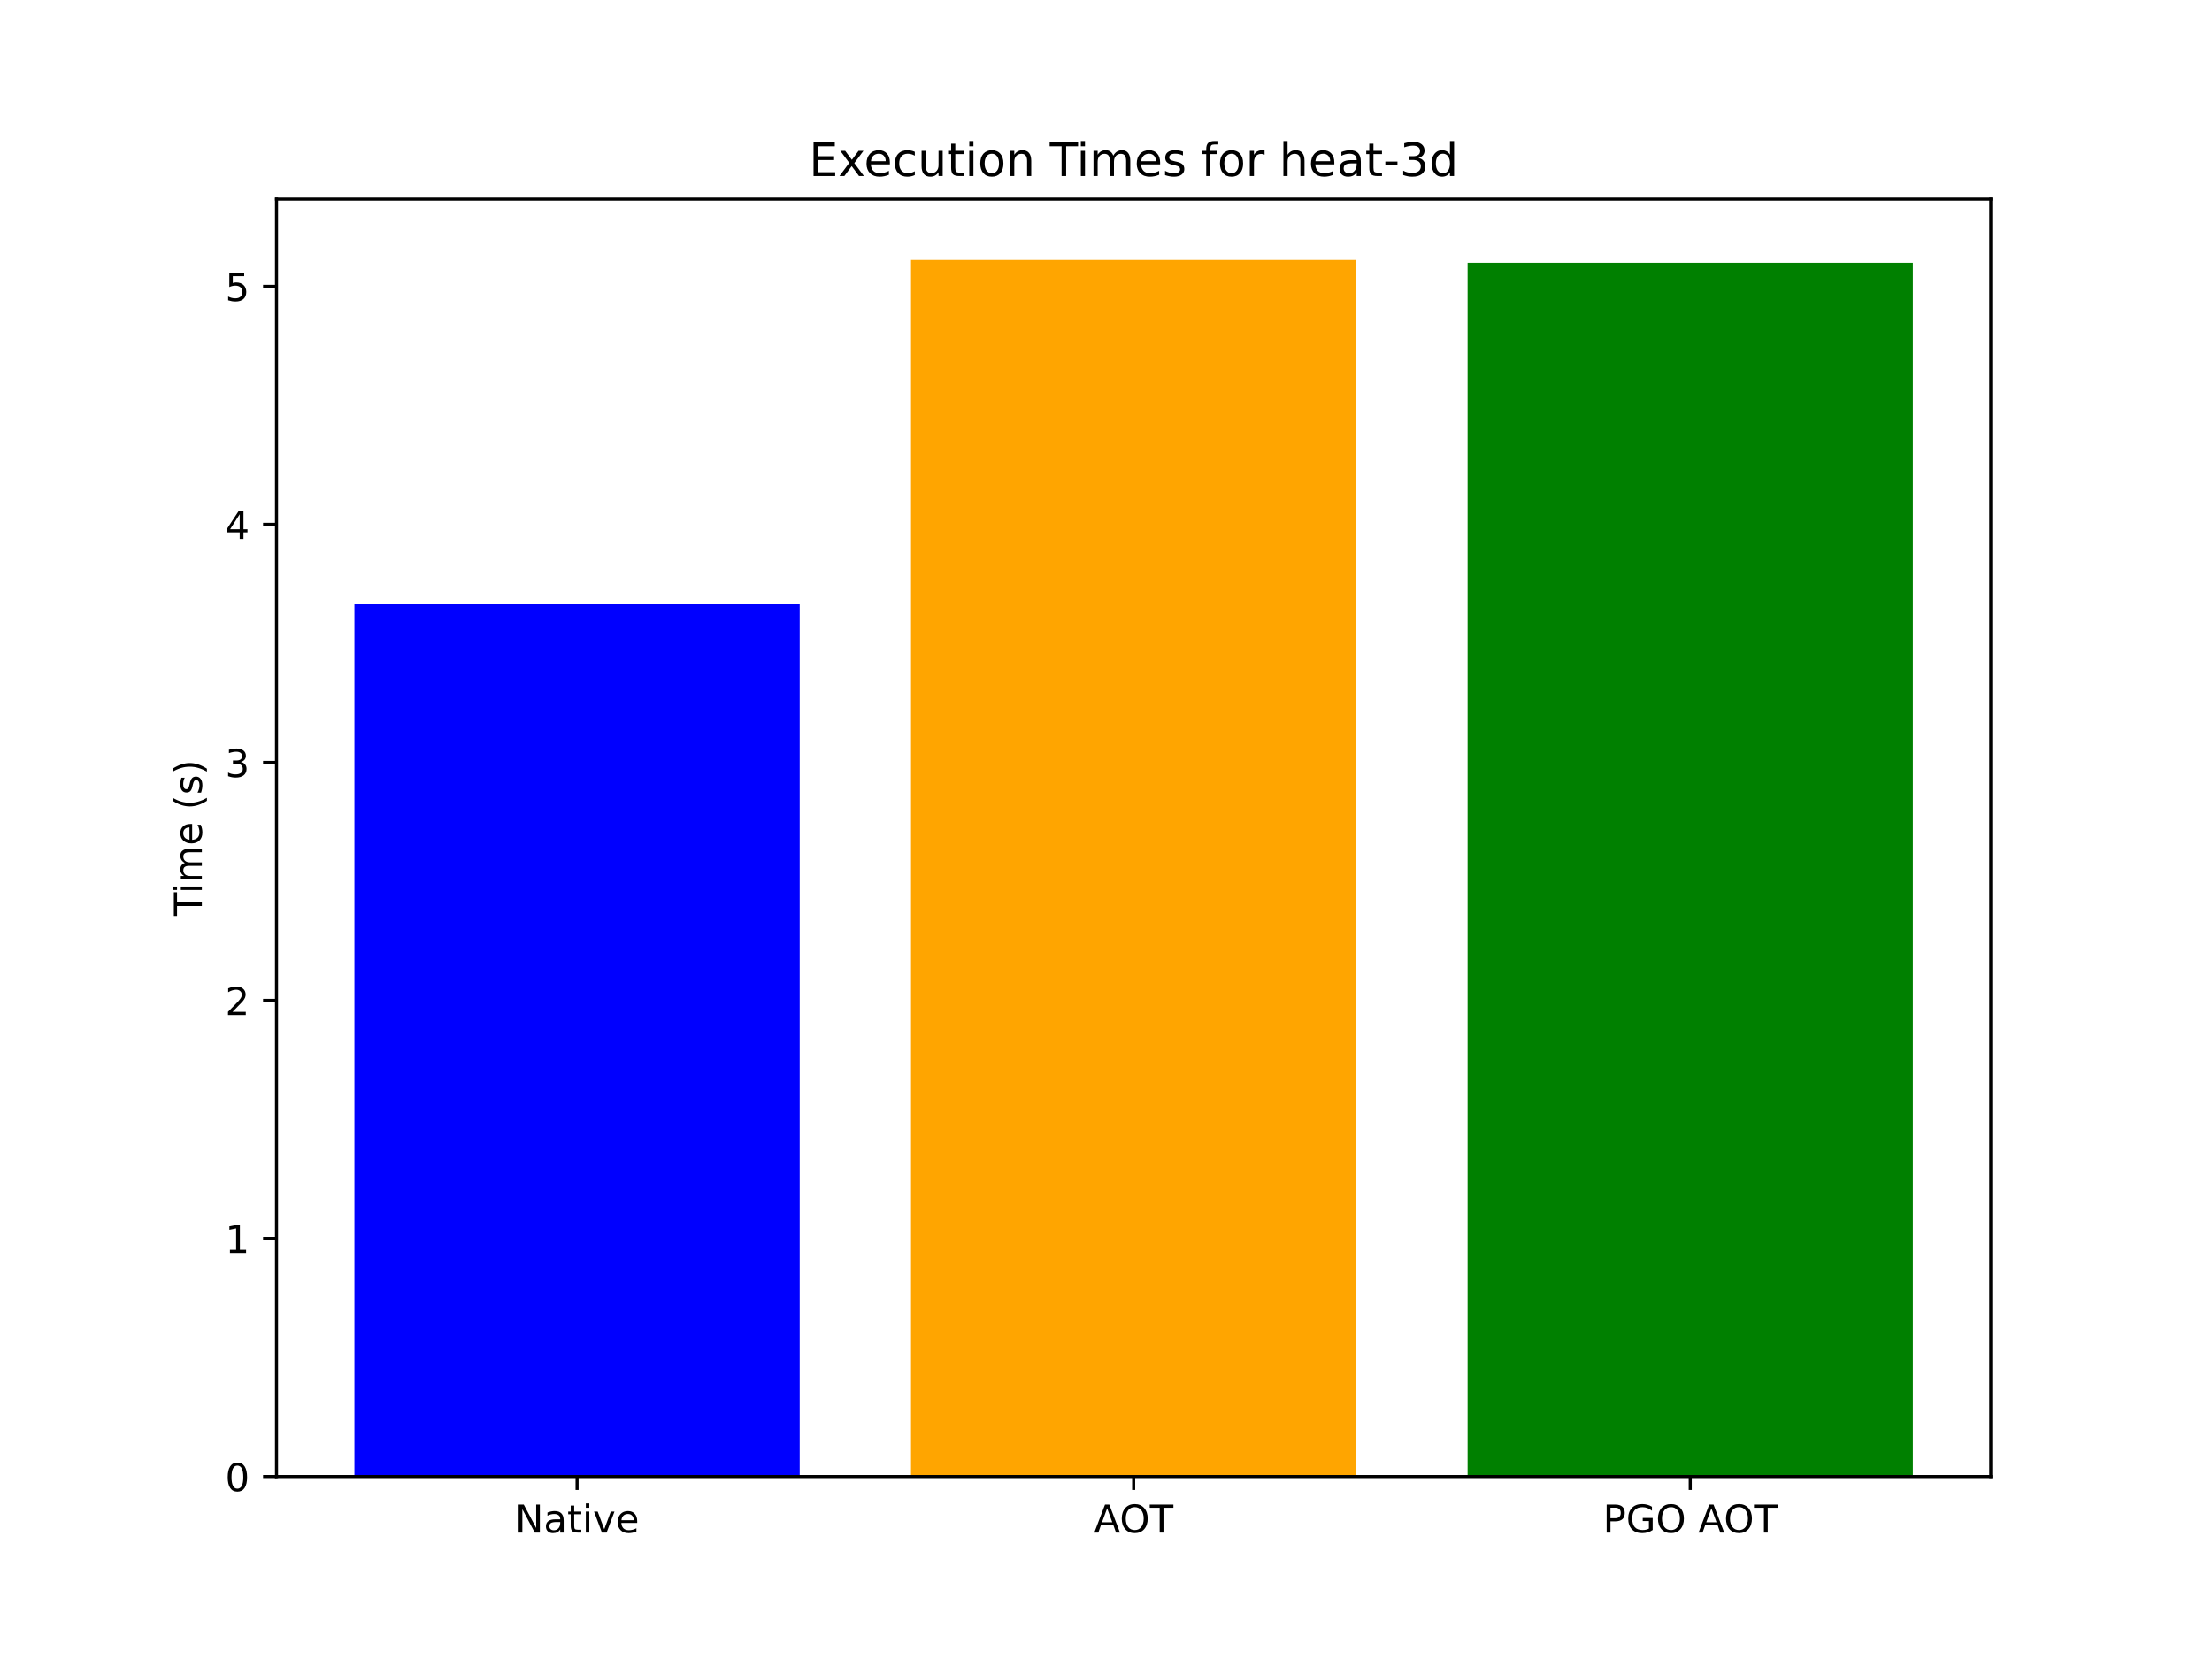
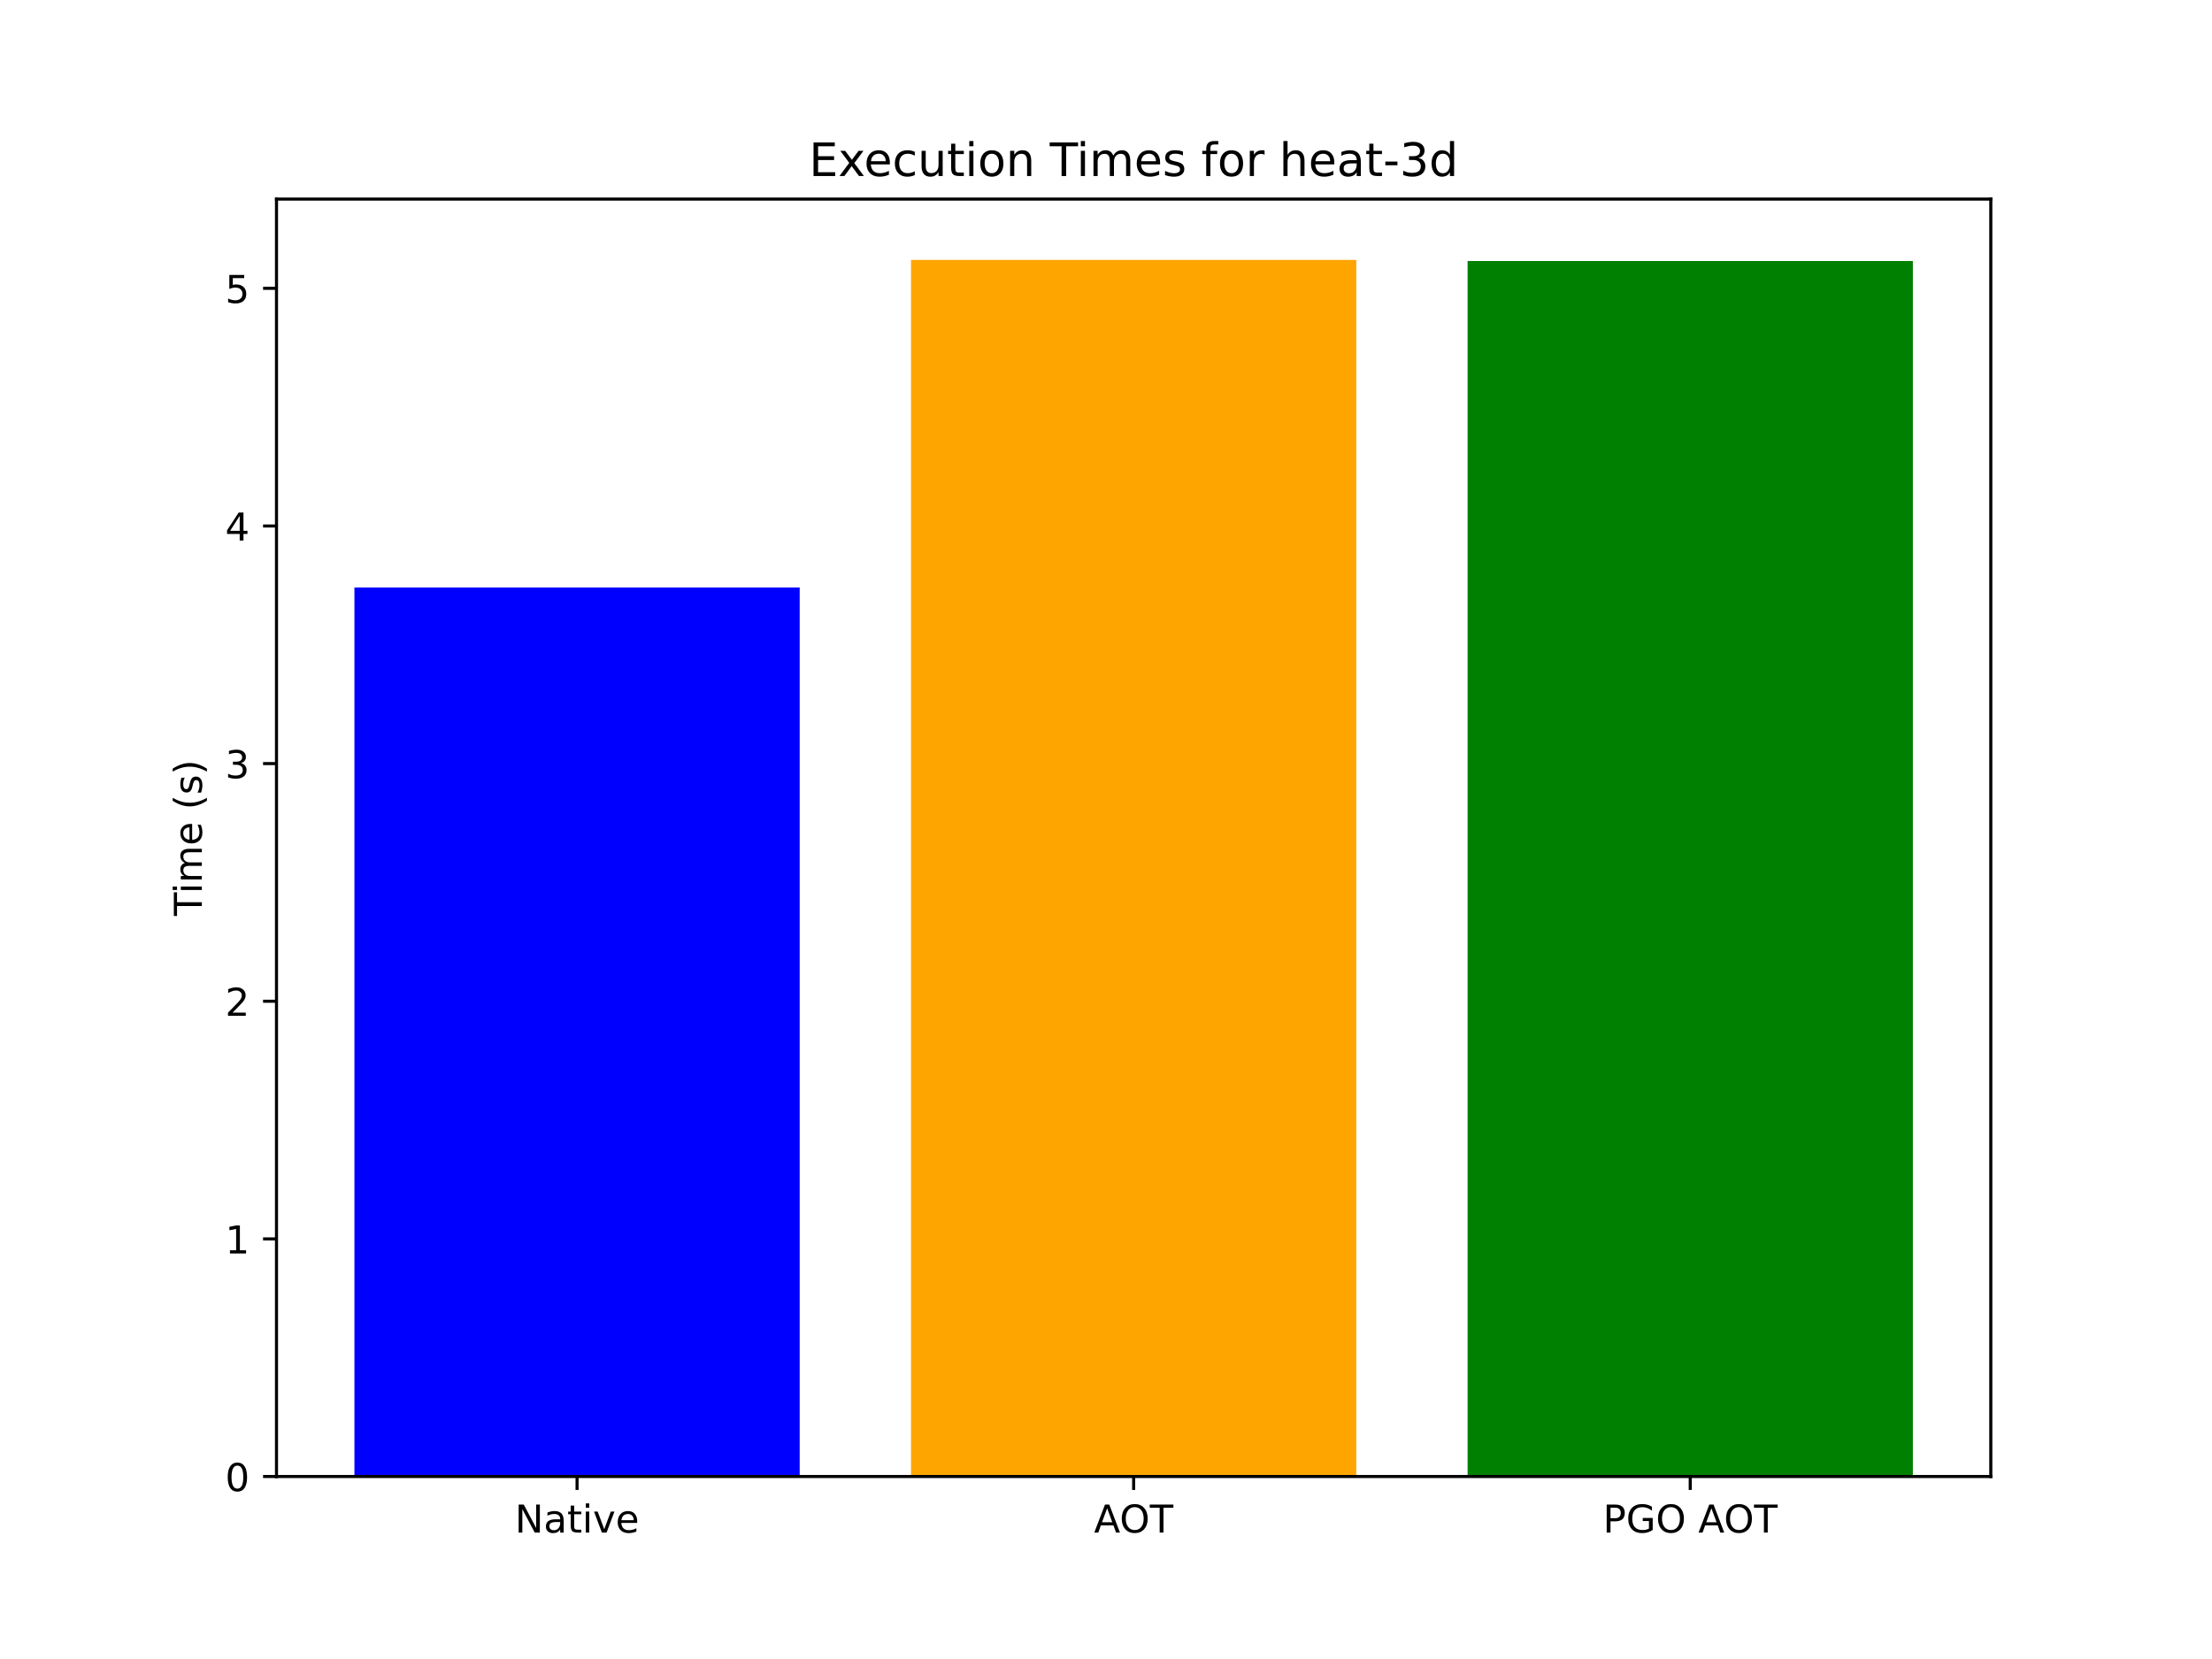
<svg xmlns="http://www.w3.org/2000/svg" xmlns:xlink="http://www.w3.org/1999/xlink" width="576pt" height="432pt" viewBox="0 0 576 432" version="1.1">
  <defs>
    <style type="text/css">*{stroke-linejoin: round; stroke-linecap: butt}</style>
  </defs>
  <g id="figure_1">
    <g id="patch_1">
      <path d="M 0 432  L 576 432  L 576 0  L 0 0  z " style="fill: #ffffff" />
    </g>
    <g id="axes_1">
      <g id="patch_2">
        <path d="M 72 384.48  L 518.4 384.48  L 518.4 51.84  L 72 51.84  z " style="fill: #ffffff" />
      </g>
      <g id="patch_3">
-         <path d="M 92.291 384.48  L 208.239 384.48  L 208.239 157.356  L 92.291 157.356  z " clip-path="url(#pc49a3d80c2)" style="fill: #0000ff" />
+         <path d="M 92.291 384.48  L 208.239 384.48  L 208.239 152.992  L 92.291 152.992  z " clip-path="url(#p940ca50bfd)" style="fill: #0000ff" />
      </g>
      <g id="patch_4">
-         <path d="M 237.226 384.48  L 353.174 384.48  L 353.174 67.68  L 237.226 67.68  z " clip-path="url(#pc49a3d80c2)" style="fill: #ffa500" />
+         <path d="M 237.226 384.48  L 353.174 384.48  L 353.174 67.68  L 237.226 67.68  z " clip-path="url(#p940ca50bfd)" style="fill: #ffa500" />
      </g>
      <g id="patch_5">
-         <path d="M 382.161 384.48  L 498.109 384.48  L 498.109 68.419  L 382.161 68.419  z " clip-path="url(#pc49a3d80c2)" style="fill: #008000" />
+         <path d="M 382.161 384.48  L 498.109 384.48  L 498.109 67.972  L 382.161 67.972  z " clip-path="url(#p940ca50bfd)" style="fill: #008000" />
      </g>
      <g id="matplotlib.axis_1">
        <g id="xtick_1">
          <g id="line2d_1">
            <defs>
-               <path id="md9460b1052" d="M 0 0  L 0 3.5  " style="stroke: #000000; stroke-width: 0.8" />
+               <path id="m831165da60" d="M 0 0  L 0 3.5  " style="stroke: #000000; stroke-width: 0.8" />
            </defs>
            <g>
-               <use xlink:href="#md9460b1052" x="150.265" y="384.48" style="stroke: #000000; stroke-width: 0.8" />
+               <use xlink:href="#m831165da60" x="150.265" y="384.48" style="stroke: #000000; stroke-width: 0.8" />
            </g>
          </g>
          <g id="text_1">
            <g transform="translate(134.0751 399.0784) scale(0.1 -0.1)">
              <defs>
                <path id="DejaVuSans-4e" d="M 628 4666  L 1478 4666  L 3547 763  L 3547 4666  L 4159 4666  L 4159 0  L 3309 0  L 1241 3903  L 1241 0  L 628 0  L 628 4666  z " transform="scale(0.015625)" />
                <path id="DejaVuSans-61" d="M 2194 1759  Q 1497 1759 1228 1600  Q 959 1441 959 1056  Q 959 750 1161 570  Q 1363 391 1709 391  Q 2188 391 2477 730  Q 2766 1069 2766 1631  L 2766 1759  L 2194 1759  z M 3341 1997  L 3341 0  L 2766 0  L 2766 531  Q 2569 213 2275 61  Q 1981 -91 1556 -91  Q 1019 -91 701 211  Q 384 513 384 1019  Q 384 1609 779 1909  Q 1175 2209 1959 2209  L 2766 2209  L 2766 2266  Q 2766 2663 2505 2880  Q 2244 3097 1772 3097  Q 1472 3097 1187 3025  Q 903 2953 641 2809  L 641 3341  Q 956 3463 1253 3523  Q 1550 3584 1831 3584  Q 2591 3584 2966 3190  Q 3341 2797 3341 1997  z " transform="scale(0.015625)" />
                <path id="DejaVuSans-74" d="M 1172 4494  L 1172 3500  L 2356 3500  L 2356 3053  L 1172 3053  L 1172 1153  Q 1172 725 1289 603  Q 1406 481 1766 481  L 2356 481  L 2356 0  L 1766 0  Q 1100 0 847 248  Q 594 497 594 1153  L 594 3053  L 172 3053  L 172 3500  L 594 3500  L 594 4494  L 1172 4494  z " transform="scale(0.015625)" />
                <path id="DejaVuSans-69" d="M 603 3500  L 1178 3500  L 1178 0  L 603 0  L 603 3500  z M 603 4863  L 1178 4863  L 1178 4134  L 603 4134  L 603 4863  z " transform="scale(0.015625)" />
                <path id="DejaVuSans-76" d="M 191 3500  L 800 3500  L 1894 563  L 2988 3500  L 3597 3500  L 2284 0  L 1503 0  L 191 3500  z " transform="scale(0.015625)" />
                <path id="DejaVuSans-65" d="M 3597 1894  L 3597 1613  L 953 1613  Q 991 1019 1311 708  Q 1631 397 2203 397  Q 2534 397 2845 478  Q 3156 559 3463 722  L 3463 178  Q 3153 47 2828 -22  Q 2503 -91 2169 -91  Q 1331 -91 842 396  Q 353 884 353 1716  Q 353 2575 817 3079  Q 1281 3584 2069 3584  Q 2775 3584 3186 3129  Q 3597 2675 3597 1894  z M 3022 2063  Q 3016 2534 2758 2815  Q 2500 3097 2075 3097  Q 1594 3097 1305 2825  Q 1016 2553 972 2059  L 3022 2063  z " transform="scale(0.015625)" />
              </defs>
              <use xlink:href="#DejaVuSans-4e" />
              <use xlink:href="#DejaVuSans-61" transform="translate(74.80469 0)" />
              <use xlink:href="#DejaVuSans-74" transform="translate(136.084 0)" />
              <use xlink:href="#DejaVuSans-69" transform="translate(175.293 0)" />
              <use xlink:href="#DejaVuSans-76" transform="translate(203.0762 0)" />
              <use xlink:href="#DejaVuSans-65" transform="translate(262.2559 0)" />
            </g>
          </g>
        </g>
        <g id="xtick_2">
          <g id="line2d_2">
            <g>
-               <use xlink:href="#md9460b1052" x="295.2" y="384.48" style="stroke: #000000; stroke-width: 0.8" />
+               <use xlink:href="#m831165da60" x="295.2" y="384.48" style="stroke: #000000; stroke-width: 0.8" />
            </g>
          </g>
          <g id="text_2">
            <g transform="translate(284.8773 399.0784) scale(0.1 -0.1)">
              <defs>
                <path id="DejaVuSans-41" d="M 2188 4044  L 1331 1722  L 3047 1722  L 2188 4044  z M 1831 4666  L 2547 4666  L 4325 0  L 3669 0  L 3244 1197  L 1141 1197  L 716 0  L 50 0  L 1831 4666  z " transform="scale(0.015625)" />
                <path id="DejaVuSans-4f" d="M 2522 4238  Q 1834 4238 1429 3725  Q 1025 3213 1025 2328  Q 1025 1447 1429 934  Q 1834 422 2522 422  Q 3209 422 3611 934  Q 4013 1447 4013 2328  Q 4013 3213 3611 3725  Q 3209 4238 2522 4238  z M 2522 4750  Q 3503 4750 4090 4092  Q 4678 3434 4678 2328  Q 4678 1225 4090 567  Q 3503 -91 2522 -91  Q 1538 -91 948 565  Q 359 1222 359 2328  Q 359 3434 948 4092  Q 1538 4750 2522 4750  z " transform="scale(0.015625)" />
                <path id="DejaVuSans-54" d="M -19 4666  L 3928 4666  L 3928 4134  L 2272 4134  L 2272 0  L 1638 0  L 1638 4134  L -19 4134  L -19 4666  z " transform="scale(0.015625)" />
              </defs>
              <use xlink:href="#DejaVuSans-41" />
              <use xlink:href="#DejaVuSans-4f" transform="translate(66.6582 0)" />
              <use xlink:href="#DejaVuSans-54" transform="translate(145.3691 0)" />
            </g>
          </g>
        </g>
        <g id="xtick_3">
          <g id="line2d_3">
            <g>
-               <use xlink:href="#md9460b1052" x="440.135" y="384.48" style="stroke: #000000; stroke-width: 0.8" />
+               <use xlink:href="#m831165da60" x="440.135" y="384.48" style="stroke: #000000; stroke-width: 0.8" />
            </g>
          </g>
          <g id="text_3">
            <g transform="translate(417.3983 399.0784) scale(0.1 -0.1)">
              <defs>
                <path id="DejaVuSans-50" d="M 1259 4147  L 1259 2394  L 2053 2394  Q 2494 2394 2734 2622  Q 2975 2850 2975 3272  Q 2975 3691 2734 3919  Q 2494 4147 2053 4147  L 1259 4147  z M 628 4666  L 2053 4666  Q 2838 4666 3239 4311  Q 3641 3956 3641 3272  Q 3641 2581 3239 2228  Q 2838 1875 2053 1875  L 1259 1875  L 1259 0  L 628 0  L 628 4666  z " transform="scale(0.015625)" />
                <path id="DejaVuSans-47" d="M 3809 666  L 3809 1919  L 2778 1919  L 2778 2438  L 4434 2438  L 4434 434  Q 4069 175 3628 42  Q 3188 -91 2688 -91  Q 1594 -91 976 548  Q 359 1188 359 2328  Q 359 3472 976 4111  Q 1594 4750 2688 4750  Q 3144 4750 3555 4637  Q 3966 4525 4313 4306  L 4313 3634  Q 3963 3931 3569 4081  Q 3175 4231 2741 4231  Q 1884 4231 1454 3753  Q 1025 3275 1025 2328  Q 1025 1384 1454 906  Q 1884 428 2741 428  Q 3075 428 3337 486  Q 3600 544 3809 666  z " transform="scale(0.015625)" />
                <path id="DejaVuSans-20" transform="scale(0.015625)" />
              </defs>
              <use xlink:href="#DejaVuSans-50" />
              <use xlink:href="#DejaVuSans-47" transform="translate(60.30273 0)" />
              <use xlink:href="#DejaVuSans-4f" transform="translate(137.793 0)" />
              <use xlink:href="#DejaVuSans-20" transform="translate(216.5039 0)" />
              <use xlink:href="#DejaVuSans-41" transform="translate(248.291 0)" />
              <use xlink:href="#DejaVuSans-4f" transform="translate(314.9492 0)" />
              <use xlink:href="#DejaVuSans-54" transform="translate(393.6602 0)" />
            </g>
          </g>
        </g>
      </g>
      <g id="matplotlib.axis_2">
        <g id="ytick_1">
          <g id="line2d_4">
            <defs>
-               <path id="m0fd7866d9a" d="M 0 0  L -3.5 0  " style="stroke: #000000; stroke-width: 0.8" />
+               <path id="md5b8fe380b" d="M 0 0  L -3.5 0  " style="stroke: #000000; stroke-width: 0.8" />
            </defs>
            <g>
-               <use xlink:href="#m0fd7866d9a" x="72" y="384.48" style="stroke: #000000; stroke-width: 0.8" />
+               <use xlink:href="#md5b8fe380b" x="72" y="384.48" style="stroke: #000000; stroke-width: 0.8" />
            </g>
          </g>
          <g id="text_4">
            <g transform="translate(58.6375 388.2792) scale(0.1 -0.1)">
              <defs>
                <path id="DejaVuSans-30" d="M 2034 4250  Q 1547 4250 1301 3770  Q 1056 3291 1056 2328  Q 1056 1369 1301 889  Q 1547 409 2034 409  Q 2525 409 2770 889  Q 3016 1369 3016 2328  Q 3016 3291 2770 3770  Q 2525 4250 2034 4250  z M 2034 4750  Q 2819 4750 3233 4129  Q 3647 3509 3647 2328  Q 3647 1150 3233 529  Q 2819 -91 2034 -91  Q 1250 -91 836 529  Q 422 1150 422 2328  Q 422 3509 836 4129  Q 1250 4750 2034 4750  z " transform="scale(0.015625)" />
              </defs>
              <use xlink:href="#DejaVuSans-30" />
            </g>
          </g>
        </g>
        <g id="ytick_2">
          <g id="line2d_5">
            <g>
-               <use xlink:href="#m0fd7866d9a" x="72" y="322.496" style="stroke: #000000; stroke-width: 0.8" />
+               <use xlink:href="#md5b8fe380b" x="72" y="322.6" style="stroke: #000000; stroke-width: 0.8" />
            </g>
          </g>
          <g id="text_5">
-             <g transform="translate(58.6375 326.2951) scale(0.1 -0.1)">
+             <g transform="translate(58.6375 326.3989) scale(0.1 -0.1)">
              <defs>
                <path id="DejaVuSans-31" d="M 794 531  L 1825 531  L 1825 4091  L 703 3866  L 703 4441  L 1819 4666  L 2450 4666  L 2450 531  L 3481 531  L 3481 0  L 794 0  L 794 531  z " transform="scale(0.015625)" />
              </defs>
              <use xlink:href="#DejaVuSans-31" />
            </g>
          </g>
        </g>
        <g id="ytick_3">
          <g id="line2d_6">
            <g>
-               <use xlink:href="#m0fd7866d9a" x="72" y="260.512" style="stroke: #000000; stroke-width: 0.8" />
+               <use xlink:href="#md5b8fe380b" x="72" y="260.719" style="stroke: #000000; stroke-width: 0.8" />
            </g>
          </g>
          <g id="text_6">
-             <g transform="translate(58.6375 264.3109) scale(0.1 -0.1)">
+             <g transform="translate(58.6375 264.5185) scale(0.1 -0.1)">
              <defs>
                <path id="DejaVuSans-32" d="M 1228 531  L 3431 531  L 3431 0  L 469 0  L 469 531  Q 828 903 1448 1529  Q 2069 2156 2228 2338  Q 2531 2678 2651 2914  Q 2772 3150 2772 3378  Q 2772 3750 2511 3984  Q 2250 4219 1831 4219  Q 1534 4219 1204 4116  Q 875 4013 500 3803  L 500 4441  Q 881 4594 1212 4672  Q 1544 4750 1819 4750  Q 2544 4750 2975 4387  Q 3406 4025 3406 3419  Q 3406 3131 3298 2873  Q 3191 2616 2906 2266  Q 2828 2175 2409 1742  Q 1991 1309 1228 531  z " transform="scale(0.015625)" />
              </defs>
              <use xlink:href="#DejaVuSans-32" />
            </g>
          </g>
        </g>
        <g id="ytick_4">
          <g id="line2d_7">
            <g>
-               <use xlink:href="#m0fd7866d9a" x="72" y="198.528" style="stroke: #000000; stroke-width: 0.8" />
+               <use xlink:href="#md5b8fe380b" x="72" y="198.839" style="stroke: #000000; stroke-width: 0.8" />
            </g>
          </g>
          <g id="text_7">
-             <g transform="translate(58.6375 202.3268) scale(0.1 -0.1)">
+             <g transform="translate(58.6375 202.6381) scale(0.1 -0.1)">
              <defs>
                <path id="DejaVuSans-33" d="M 2597 2516  Q 3050 2419 3304 2112  Q 3559 1806 3559 1356  Q 3559 666 3084 287  Q 2609 -91 1734 -91  Q 1441 -91 1130 -33  Q 819 25 488 141  L 488 750  Q 750 597 1062 519  Q 1375 441 1716 441  Q 2309 441 2620 675  Q 2931 909 2931 1356  Q 2931 1769 2642 2001  Q 2353 2234 1838 2234  L 1294 2234  L 1294 2753  L 1863 2753  Q 2328 2753 2575 2939  Q 2822 3125 2822 3475  Q 2822 3834 2567 4026  Q 2313 4219 1838 4219  Q 1578 4219 1281 4162  Q 984 4106 628 3988  L 628 4550  Q 988 4650 1302 4700  Q 1616 4750 1894 4750  Q 2613 4750 3031 4423  Q 3450 4097 3450 3541  Q 3450 3153 3228 2886  Q 3006 2619 2597 2516  z " transform="scale(0.015625)" />
              </defs>
              <use xlink:href="#DejaVuSans-33" />
            </g>
          </g>
        </g>
        <g id="ytick_5">
          <g id="line2d_8">
            <g>
-               <use xlink:href="#m0fd7866d9a" x="72" y="136.543" style="stroke: #000000; stroke-width: 0.8" />
+               <use xlink:href="#md5b8fe380b" x="72" y="136.959" style="stroke: #000000; stroke-width: 0.8" />
            </g>
          </g>
          <g id="text_8">
-             <g transform="translate(58.6375 140.3427) scale(0.1 -0.1)">
+             <g transform="translate(58.6375 140.7578) scale(0.1 -0.1)">
              <defs>
                <path id="DejaVuSans-34" d="M 2419 4116  L 825 1625  L 2419 1625  L 2419 4116  z M 2253 4666  L 3047 4666  L 3047 1625  L 3713 1625  L 3713 1100  L 3047 1100  L 3047 0  L 2419 0  L 2419 1100  L 313 1100  L 313 1709  L 2253 4666  z " transform="scale(0.015625)" />
              </defs>
              <use xlink:href="#DejaVuSans-34" />
            </g>
          </g>
        </g>
        <g id="ytick_6">
          <g id="line2d_9">
            <g>
-               <use xlink:href="#m0fd7866d9a" x="72" y="74.559" style="stroke: #000000; stroke-width: 0.8" />
+               <use xlink:href="#md5b8fe380b" x="72" y="75.078" style="stroke: #000000; stroke-width: 0.8" />
            </g>
          </g>
          <g id="text_9">
-             <g transform="translate(58.6375 78.35853) scale(0.1 -0.1)">
+             <g transform="translate(58.6375 78.87739) scale(0.1 -0.1)">
              <defs>
                <path id="DejaVuSans-35" d="M 691 4666  L 3169 4666  L 3169 4134  L 1269 4134  L 1269 2991  Q 1406 3038 1543 3061  Q 1681 3084 1819 3084  Q 2600 3084 3056 2656  Q 3513 2228 3513 1497  Q 3513 744 3044 326  Q 2575 -91 1722 -91  Q 1428 -91 1123 -41  Q 819 9 494 109  L 494 744  Q 775 591 1075 516  Q 1375 441 1709 441  Q 2250 441 2565 725  Q 2881 1009 2881 1497  Q 2881 1984 2565 2268  Q 2250 2553 1709 2553  Q 1456 2553 1204 2497  Q 953 2441 691 2322  L 691 4666  z " transform="scale(0.015625)" />
              </defs>
              <use xlink:href="#DejaVuSans-35" />
            </g>
          </g>
        </g>
        <g id="text_10">
          <g transform="translate(52.55781 238.4889) rotate(-90) scale(0.1 -0.1)">
            <defs>
              <path id="DejaVuSans-6d" d="M 3328 2828  Q 3544 3216 3844 3400  Q 4144 3584 4550 3584  Q 5097 3584 5394 3201  Q 5691 2819 5691 2113  L 5691 0  L 5113 0  L 5113 2094  Q 5113 2597 4934 2840  Q 4756 3084 4391 3084  Q 3944 3084 3684 2787  Q 3425 2491 3425 1978  L 3425 0  L 2847 0  L 2847 2094  Q 2847 2600 2669 2842  Q 2491 3084 2119 3084  Q 1678 3084 1418 2786  Q 1159 2488 1159 1978  L 1159 0  L 581 0  L 581 3500  L 1159 3500  L 1159 2956  Q 1356 3278 1631 3431  Q 1906 3584 2284 3584  Q 2666 3584 2933 3390  Q 3200 3197 3328 2828  z " transform="scale(0.015625)" />
              <path id="DejaVuSans-28" d="M 1984 4856  Q 1566 4138 1362 3434  Q 1159 2731 1159 2009  Q 1159 1288 1364 580  Q 1569 -128 1984 -844  L 1484 -844  Q 1016 -109 783 600  Q 550 1309 550 2009  Q 550 2706 781 3412  Q 1013 4119 1484 4856  L 1984 4856  z " transform="scale(0.015625)" />
              <path id="DejaVuSans-73" d="M 2834 3397  L 2834 2853  Q 2591 2978 2328 3040  Q 2066 3103 1784 3103  Q 1356 3103 1142 2972  Q 928 2841 928 2578  Q 928 2378 1081 2264  Q 1234 2150 1697 2047  L 1894 2003  Q 2506 1872 2764 1633  Q 3022 1394 3022 966  Q 3022 478 2636 193  Q 2250 -91 1575 -91  Q 1294 -91 989 -36  Q 684 19 347 128  L 347 722  Q 666 556 975 473  Q 1284 391 1588 391  Q 1994 391 2212 530  Q 2431 669 2431 922  Q 2431 1156 2273 1281  Q 2116 1406 1581 1522  L 1381 1569  Q 847 1681 609 1914  Q 372 2147 372 2553  Q 372 3047 722 3315  Q 1072 3584 1716 3584  Q 2034 3584 2315 3537  Q 2597 3491 2834 3397  z " transform="scale(0.015625)" />
              <path id="DejaVuSans-29" d="M 513 4856  L 1013 4856  Q 1481 4119 1714 3412  Q 1947 2706 1947 2009  Q 1947 1309 1714 600  Q 1481 -109 1013 -844  L 513 -844  Q 928 -128 1133 580  Q 1338 1288 1338 2009  Q 1338 2731 1133 3434  Q 928 4138 513 4856  z " transform="scale(0.015625)" />
            </defs>
            <use xlink:href="#DejaVuSans-54" />
            <use xlink:href="#DejaVuSans-69" transform="translate(57.95898 0)" />
            <use xlink:href="#DejaVuSans-6d" transform="translate(85.74219 0)" />
            <use xlink:href="#DejaVuSans-65" transform="translate(183.1543 0)" />
            <use xlink:href="#DejaVuSans-20" transform="translate(244.6777 0)" />
            <use xlink:href="#DejaVuSans-28" transform="translate(276.4648 0)" />
            <use xlink:href="#DejaVuSans-73" transform="translate(315.4785 0)" />
            <use xlink:href="#DejaVuSans-29" transform="translate(367.5781 0)" />
          </g>
        </g>
      </g>
      <g id="patch_6">
        <path d="M 72 384.48  L 72 51.84  " style="fill: none; stroke: #000000; stroke-width: 0.8; stroke-linejoin: miter; stroke-linecap: square" />
      </g>
      <g id="patch_7">
        <path d="M 518.4 384.48  L 518.4 51.84  " style="fill: none; stroke: #000000; stroke-width: 0.8; stroke-linejoin: miter; stroke-linecap: square" />
      </g>
      <g id="patch_8">
        <path d="M 72 384.48  L 518.4 384.48  " style="fill: none; stroke: #000000; stroke-width: 0.8; stroke-linejoin: miter; stroke-linecap: square" />
      </g>
      <g id="patch_9">
        <path d="M 72 51.84  L 518.4 51.84  " style="fill: none; stroke: #000000; stroke-width: 0.8; stroke-linejoin: miter; stroke-linecap: square" />
      </g>
      <g id="text_11">
        <g transform="translate(210.6675 45.84) scale(0.12 -0.12)">
          <defs>
            <path id="DejaVuSans-45" d="M 628 4666  L 3578 4666  L 3578 4134  L 1259 4134  L 1259 2753  L 3481 2753  L 3481 2222  L 1259 2222  L 1259 531  L 3634 531  L 3634 0  L 628 0  L 628 4666  z " transform="scale(0.015625)" />
            <path id="DejaVuSans-78" d="M 3513 3500  L 2247 1797  L 3578 0  L 2900 0  L 1881 1375  L 863 0  L 184 0  L 1544 1831  L 300 3500  L 978 3500  L 1906 2253  L 2834 3500  L 3513 3500  z " transform="scale(0.015625)" />
            <path id="DejaVuSans-63" d="M 3122 3366  L 3122 2828  Q 2878 2963 2633 3030  Q 2388 3097 2138 3097  Q 1578 3097 1268 2742  Q 959 2388 959 1747  Q 959 1106 1268 751  Q 1578 397 2138 397  Q 2388 397 2633 464  Q 2878 531 3122 666  L 3122 134  Q 2881 22 2623 -34  Q 2366 -91 2075 -91  Q 1284 -91 818 406  Q 353 903 353 1747  Q 353 2603 823 3093  Q 1294 3584 2113 3584  Q 2378 3584 2631 3529  Q 2884 3475 3122 3366  z " transform="scale(0.015625)" />
            <path id="DejaVuSans-75" d="M 544 1381  L 544 3500  L 1119 3500  L 1119 1403  Q 1119 906 1312 657  Q 1506 409 1894 409  Q 2359 409 2629 706  Q 2900 1003 2900 1516  L 2900 3500  L 3475 3500  L 3475 0  L 2900 0  L 2900 538  Q 2691 219 2414 64  Q 2138 -91 1772 -91  Q 1169 -91 856 284  Q 544 659 544 1381  z M 1991 3584  L 1991 3584  z " transform="scale(0.015625)" />
            <path id="DejaVuSans-6f" d="M 1959 3097  Q 1497 3097 1228 2736  Q 959 2375 959 1747  Q 959 1119 1226 758  Q 1494 397 1959 397  Q 2419 397 2687 759  Q 2956 1122 2956 1747  Q 2956 2369 2687 2733  Q 2419 3097 1959 3097  z M 1959 3584  Q 2709 3584 3137 3096  Q 3566 2609 3566 1747  Q 3566 888 3137 398  Q 2709 -91 1959 -91  Q 1206 -91 779 398  Q 353 888 353 1747  Q 353 2609 779 3096  Q 1206 3584 1959 3584  z " transform="scale(0.015625)" />
            <path id="DejaVuSans-6e" d="M 3513 2113  L 3513 0  L 2938 0  L 2938 2094  Q 2938 2591 2744 2837  Q 2550 3084 2163 3084  Q 1697 3084 1428 2787  Q 1159 2491 1159 1978  L 1159 0  L 581 0  L 581 3500  L 1159 3500  L 1159 2956  Q 1366 3272 1645 3428  Q 1925 3584 2291 3584  Q 2894 3584 3203 3211  Q 3513 2838 3513 2113  z " transform="scale(0.015625)" />
            <path id="DejaVuSans-66" d="M 2375 4863  L 2375 4384  L 1825 4384  Q 1516 4384 1395 4259  Q 1275 4134 1275 3809  L 1275 3500  L 2222 3500  L 2222 3053  L 1275 3053  L 1275 0  L 697 0  L 697 3053  L 147 3053  L 147 3500  L 697 3500  L 697 3744  Q 697 4328 969 4595  Q 1241 4863 1831 4863  L 2375 4863  z " transform="scale(0.015625)" />
            <path id="DejaVuSans-72" d="M 2631 2963  Q 2534 3019 2420 3045  Q 2306 3072 2169 3072  Q 1681 3072 1420 2755  Q 1159 2438 1159 1844  L 1159 0  L 581 0  L 581 3500  L 1159 3500  L 1159 2956  Q 1341 3275 1631 3429  Q 1922 3584 2338 3584  Q 2397 3584 2469 3576  Q 2541 3569 2628 3553  L 2631 2963  z " transform="scale(0.015625)" />
            <path id="DejaVuSans-68" d="M 3513 2113  L 3513 0  L 2938 0  L 2938 2094  Q 2938 2591 2744 2837  Q 2550 3084 2163 3084  Q 1697 3084 1428 2787  Q 1159 2491 1159 1978  L 1159 0  L 581 0  L 581 4863  L 1159 4863  L 1159 2956  Q 1366 3272 1645 3428  Q 1925 3584 2291 3584  Q 2894 3584 3203 3211  Q 3513 2838 3513 2113  z " transform="scale(0.015625)" />
            <path id="DejaVuSans-2d" d="M 313 2009  L 1997 2009  L 1997 1497  L 313 1497  L 313 2009  z " transform="scale(0.015625)" />
            <path id="DejaVuSans-64" d="M 2906 2969  L 2906 4863  L 3481 4863  L 3481 0  L 2906 0  L 2906 525  Q 2725 213 2448 61  Q 2172 -91 1784 -91  Q 1150 -91 751 415  Q 353 922 353 1747  Q 353 2572 751 3078  Q 1150 3584 1784 3584  Q 2172 3584 2448 3432  Q 2725 3281 2906 2969  z M 947 1747  Q 947 1113 1208 752  Q 1469 391 1925 391  Q 2381 391 2643 752  Q 2906 1113 2906 1747  Q 2906 2381 2643 2742  Q 2381 3103 1925 3103  Q 1469 3103 1208 2742  Q 947 2381 947 1747  z " transform="scale(0.015625)" />
          </defs>
          <use xlink:href="#DejaVuSans-45" />
          <use xlink:href="#DejaVuSans-78" transform="translate(63.18359 0)" />
          <use xlink:href="#DejaVuSans-65" transform="translate(119.2383 0)" />
          <use xlink:href="#DejaVuSans-63" transform="translate(180.7617 0)" />
          <use xlink:href="#DejaVuSans-75" transform="translate(235.7422 0)" />
          <use xlink:href="#DejaVuSans-74" transform="translate(299.1211 0)" />
          <use xlink:href="#DejaVuSans-69" transform="translate(338.3301 0)" />
          <use xlink:href="#DejaVuSans-6f" transform="translate(366.1133 0)" />
          <use xlink:href="#DejaVuSans-6e" transform="translate(427.2949 0)" />
          <use xlink:href="#DejaVuSans-20" transform="translate(490.6738 0)" />
          <use xlink:href="#DejaVuSans-54" transform="translate(522.4609 0)" />
          <use xlink:href="#DejaVuSans-69" transform="translate(580.4199 0)" />
          <use xlink:href="#DejaVuSans-6d" transform="translate(608.2031 0)" />
          <use xlink:href="#DejaVuSans-65" transform="translate(705.6152 0)" />
          <use xlink:href="#DejaVuSans-73" transform="translate(767.1387 0)" />
          <use xlink:href="#DejaVuSans-20" transform="translate(819.2383 0)" />
          <use xlink:href="#DejaVuSans-66" transform="translate(851.0254 0)" />
          <use xlink:href="#DejaVuSans-6f" transform="translate(886.2305 0)" />
          <use xlink:href="#DejaVuSans-72" transform="translate(947.4121 0)" />
          <use xlink:href="#DejaVuSans-20" transform="translate(988.5254 0)" />
          <use xlink:href="#DejaVuSans-68" transform="translate(1020.312 0)" />
          <use xlink:href="#DejaVuSans-65" transform="translate(1083.691 0)" />
          <use xlink:href="#DejaVuSans-61" transform="translate(1145.215 0)" />
          <use xlink:href="#DejaVuSans-74" transform="translate(1206.494 0)" />
          <use xlink:href="#DejaVuSans-2d" transform="translate(1245.703 0)" />
          <use xlink:href="#DejaVuSans-33" transform="translate(1281.787 0)" />
          <use xlink:href="#DejaVuSans-64" transform="translate(1345.41 0)" />
        </g>
      </g>
    </g>
  </g>
  <defs>
-     <clipPath id="pc49a3d80c2">
+     <clipPath id="p940ca50bfd">
      <rect x="72" y="51.84" width="446.4" height="332.64" />
    </clipPath>
  </defs>
</svg>
